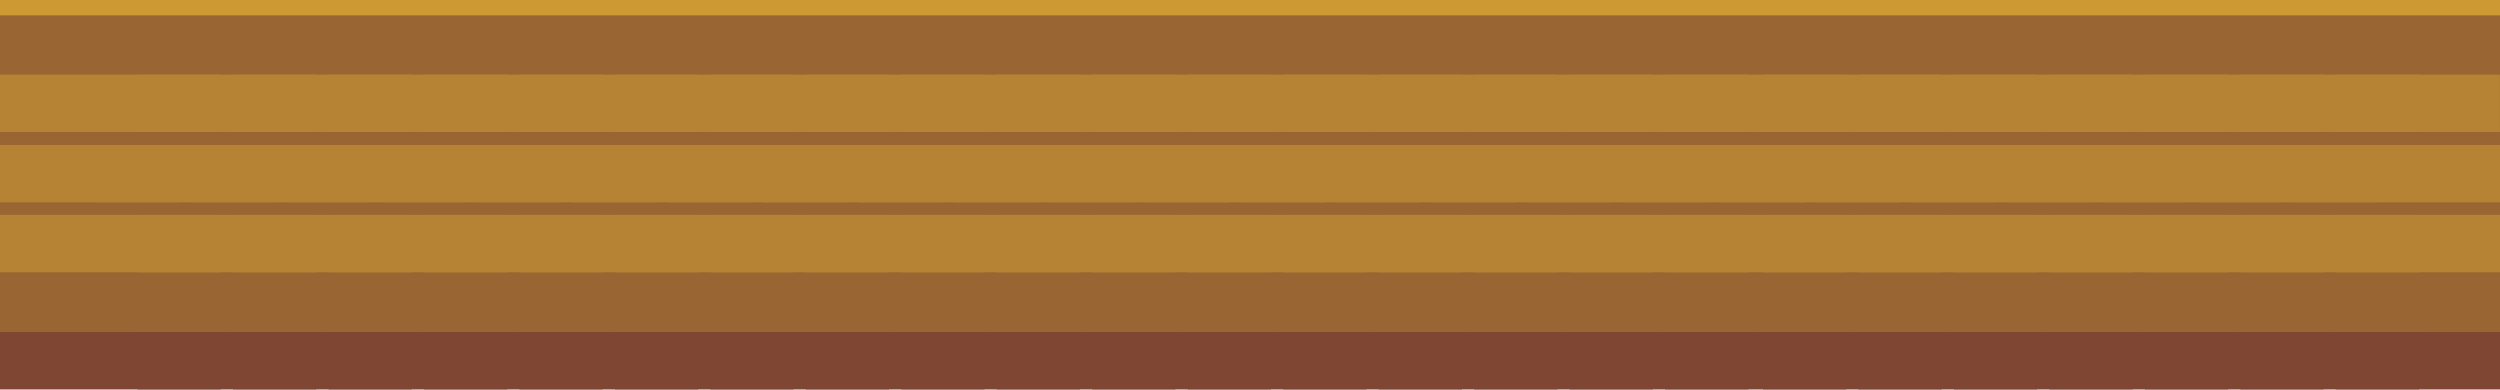
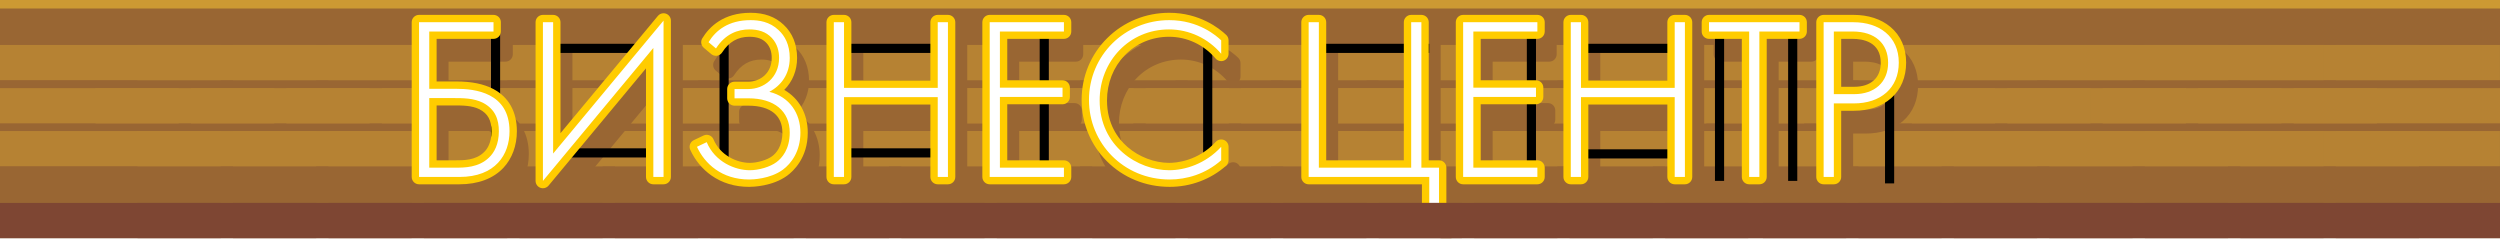
- <svg xmlns="http://www.w3.org/2000/svg" version="1.1" id="Слой_1" x="0px" y="0px" width="1840.761px" height="286.721px" viewBox="-48.285 0 1840.761 286.721" enable-background="new -48.285 0 1840.761 286.721" xml:space="preserve">
-   <rect x="-48.285" y="7.843" fill="#996633" width="1840.761" height="261.188" />
-   <rect x="-48.285" y="0" fill="#CC9933" width="1840.761" height="11.199" />
-   <rect x="-48.285" y="0" fill="#CC9933" width="1840.761" height="11.199" />
+ <svg xmlns="http://www.w3.org/2000/svg" version="1.1" id="Слой_1" x="0px" y="0px" width="3000px" height="286.721px" viewBox="-579.62 0 3000 286.721" enable-background="new -579.62 0 3000 286.721" xml:space="preserve">
+   <rect x="-579.62" y="6.844" fill="#996633" width="3000" height="278.959" />
+   <rect x="-579.62" y="-1" fill="#CC9933" width="3000" height="11.199" />
  <g>
-     <rect x="-48.285" y="54.955" fill="#B68233" width="1840.719" height="42.219" />
-     <rect x="52.985" y="54.955" fill="#B68233" width="61.29" height="42.219" />
-     <rect x="123.28" y="54.955" fill="#B68233" width="61.29" height="42.219" />
-     <rect x="334.164" y="54.955" fill="#B68233" width="61.292" height="42.219" />
-     <rect x="193.575" y="54.955" fill="#B68233" width="61.292" height="42.219" />
-     <rect x="263.87" y="54.955" fill="#B68233" width="61.29" height="42.219" />
-     <rect x="474.756" y="54.955" fill="#B68233" width="61.291" height="42.219" />
-     <rect x="404.461" y="54.955" fill="#B68233" width="61.29" height="42.219" />
-     <rect x="615.347" y="54.955" fill="#B68233" width="61.289" height="42.219" />
-     <rect x="545.052" y="54.955" fill="#B68233" width="61.291" height="42.219" />
-     <rect x="685.642" y="54.955" fill="#B68233" width="61.291" height="42.219" />
-     <rect x="755.936" y="54.955" fill="#B68233" width="61.29" height="42.219" />
-     <rect x="826.232" y="54.955" fill="#B68233" width="61.29" height="42.219" />
-     <rect x="1037.117" y="54.955" fill="#B68233" width="61.292" height="42.219" />
-     <rect x="896.527" y="54.955" fill="#B68233" width="61.291" height="42.219" />
-     <rect x="966.821" y="54.955" fill="#B68233" width="61.291" height="42.219" />
-     <rect x="1177.708" y="54.955" fill="#B68233" width="61.29" height="42.219" />
-     <rect x="1107.412" y="54.955" fill="#B68233" width="61.29" height="42.219" />
-     <rect x="22.015" y="106.768" fill="#B68233" width="61.29" height="42.217" />
-     <rect x="92.311" y="106.768" fill="#B68233" width="61.291" height="42.217" />
-     <rect x="-48.285" y="106.768" fill="#B68233" width="1840.761" height="42.217" />
-     <rect x="162.606" y="106.768" fill="#B68233" width="61.29" height="42.217" />
-     <rect x="373.491" y="106.768" fill="#B68233" width="61.29" height="42.217" />
-     <rect x="232.901" y="106.768" fill="#B68233" width="61.292" height="42.217" />
-     <rect x="303.196" y="106.768" fill="#B68233" width="61.29" height="42.217" />
-     <rect x="514.081" y="106.768" fill="#B68233" width="61.291" height="42.217" />
-     <rect x="443.787" y="106.768" fill="#B68233" width="61.29" height="42.217" />
-     <rect x="654.672" y="106.768" fill="#B68233" width="61.291" height="42.217" />
-     <rect x="584.376" y="106.768" fill="#B68233" width="61.291" height="42.217" />
-     <rect x="724.969" y="106.768" fill="#B68233" width="61.29" height="42.217" />
-     <rect x="795.262" y="106.768" fill="#B68233" width="61.291" height="42.217" />
-     <rect x="865.558" y="106.768" fill="#B68233" width="61.291" height="42.217" />
-     <rect x="1076.443" y="106.768" fill="#B68233" width="61.291" height="42.217" />
-     <rect x="935.853" y="106.768" fill="#B68233" width="61.29" height="42.217" />
-     <rect x="1006.148" y="106.768" fill="#B68233" width="61.291" height="42.217" />
-     <rect x="1146.738" y="106.768" fill="#B68233" width="61.29" height="42.217" />
-     <rect x="1249.76" y="54.955" fill="#B68233" width="61.29" height="42.219" />
-     <rect x="1320.055" y="54.955" fill="#B68233" width="61.29" height="42.219" />
-     <rect x="1530.94" y="54.955" fill="#B68233" width="61.292" height="42.219" />
-     <rect x="1390.351" y="54.955" fill="#B68233" width="61.29" height="42.219" />
-     <rect x="1460.645" y="54.955" fill="#B68233" width="61.291" height="42.219" />
-     <rect x="1671.532" y="54.955" fill="#B68233" width="61.29" height="42.219" />
-     <rect x="1601.236" y="54.955" fill="#B68233" width="61.291" height="42.219" />
-     <rect x="1218.792" y="106.768" fill="#B68233" width="61.29" height="42.217" />
-     <rect x="1289.086" y="106.768" fill="#B68233" width="61.291" height="42.217" />
-     <rect x="1359.381" y="106.768" fill="#B68233" width="61.289" height="42.217" />
-     <rect x="1570.267" y="106.768" fill="#B68233" width="61.291" height="42.217" />
-     <rect x="1429.677" y="106.768" fill="#B68233" width="61.291" height="42.217" />
-     <rect x="1499.971" y="106.768" fill="#B68233" width="61.291" height="42.217" />
-     <rect x="1640.563" y="106.768" fill="#B68233" width="61.29" height="42.217" />
+     <rect x="-579.62" y="53.955" fill="#B68233" width="2999.931" height="42.219" />
+     <rect x="-414.572" y="53.955" fill="#B68233" width="99.888" height="42.219" />
+     <rect x="-300.01" y="53.955" fill="#B68233" width="99.888" height="42.219" />
+     <rect x="43.682" y="53.955" fill="#B68233" width="99.89" height="42.219" />
+     <rect x="-185.446" y="53.955" fill="#B68233" width="99.892" height="42.219" />
+     <rect x="-70.88" y="53.955" fill="#B68233" width="99.888" height="42.219" />
+     <rect x="272.813" y="53.955" fill="#B68233" width="99.89" height="42.219" />
+     <rect x="158.248" y="53.955" fill="#B68233" width="99.888" height="42.219" />
+     <rect x="501.942" y="53.955" fill="#B68233" width="99.886" height="42.219" />
+     <rect x="387.378" y="53.955" fill="#B68233" width="99.889" height="42.219" />
+     <rect x="616.506" y="53.955" fill="#B68233" width="99.889" height="42.219" />
+     <rect x="731.069" y="53.955" fill="#B68233" width="99.888" height="42.219" />
+     <rect x="845.635" y="53.955" fill="#B68233" width="99.888" height="42.219" />
+     <rect x="1189.326" y="53.955" fill="#B68233" width="99.891" height="42.219" />
+     <rect x="960.198" y="53.955" fill="#B68233" width="99.889" height="42.219" />
+     <rect x="1074.762" y="53.955" fill="#B68233" width="99.889" height="42.219" />
+     <rect x="1418.456" y="53.955" fill="#B68233" width="99.888" height="42.219" />
+     <rect x="1303.891" y="53.955" fill="#B68233" width="99.889" height="42.219" />
+     <rect x="-465.046" y="105.769" fill="#B68233" width="99.888" height="42.217" />
+     <rect x="-350.482" y="105.769" fill="#B68233" width="99.889" height="42.217" />
+     <rect x="-579.62" y="105.769" fill="#B68233" width="3000" height="42.217" />
+     <rect x="-235.918" y="105.769" fill="#B68233" width="99.888" height="42.217" />
+     <rect x="107.775" y="105.769" fill="#B68233" width="99.888" height="42.217" />
+     <rect x="-121.353" y="105.769" fill="#B68233" width="99.89" height="42.217" />
+     <rect x="-6.789" y="105.769" fill="#B68233" width="99.888" height="42.217" />
+     <rect x="336.904" y="105.769" fill="#B68233" width="99.889" height="42.217" />
+     <rect x="222.34" y="105.769" fill="#B68233" width="99.888" height="42.217" />
+     <rect x="566.032" y="105.769" fill="#B68233" width="99.889" height="42.217" />
+     <rect x="451.468" y="105.769" fill="#B68233" width="99.889" height="42.217" />
+     <rect x="680.599" y="105.769" fill="#B68233" width="99.888" height="42.217" />
+     <rect x="795.161" y="105.769" fill="#B68233" width="99.889" height="42.217" />
+     <rect x="909.726" y="105.769" fill="#B68233" width="99.89" height="42.217" />
+     <rect x="1253.418" y="105.769" fill="#B68233" width="99.89" height="42.217" />
+     <rect x="1024.291" y="105.769" fill="#B68233" width="99.889" height="42.217" />
+     <rect x="1138.854" y="105.769" fill="#B68233" width="99.889" height="42.217" />
+     <rect x="1367.983" y="105.769" fill="#B68233" width="99.889" height="42.217" />
+     <rect x="1535.885" y="53.955" fill="#B68233" width="99.889" height="42.219" />
+     <rect x="1650.448" y="53.955" fill="#B68233" width="99.888" height="42.219" />
+     <rect x="1994.14" y="53.955" fill="#B68233" width="99.89" height="42.219" />
+     <rect x="1765.013" y="53.955" fill="#B68233" width="99.888" height="42.219" />
+     <rect x="1879.576" y="53.955" fill="#B68233" width="99.889" height="42.219" />
+     <rect x="2223.271" y="53.955" fill="#B68233" width="99.888" height="42.219" />
+     <rect x="2108.705" y="53.955" fill="#B68233" width="99.89" height="42.219" />
+     <rect x="1485.413" y="105.769" fill="#B68233" width="99.888" height="42.217" />
+     <rect x="1599.976" y="105.769" fill="#B68233" width="99.889" height="42.217" />
+     <rect x="1714.54" y="105.769" fill="#B68233" width="99.887" height="42.217" />
+     <rect x="2058.233" y="105.769" fill="#B68233" width="99.889" height="42.217" />
+     <rect x="1829.105" y="105.769" fill="#B68233" width="99.889" height="42.217" />
+     <rect x="1943.668" y="105.769" fill="#B68233" width="99.89" height="42.217" />
+     <rect x="2172.798" y="105.769" fill="#B68233" width="99.888" height="42.217" />
  </g>
  <g>
-     <rect x="-48.285" y="158.246" fill="#B68233" width="1840.761" height="42.219" />
-     <rect x="52.988" y="158.246" fill="#B68233" width="61.292" height="42.219" />
-     <rect x="123.283" y="158.246" fill="#B68233" width="61.292" height="42.219" />
-     <rect x="334.173" y="158.246" fill="#B68233" width="61.293" height="42.219" />
-     <rect x="193.58" y="158.246" fill="#B68233" width="61.294" height="42.219" />
-     <rect x="263.877" y="158.246" fill="#B68233" width="61.292" height="42.219" />
-     <rect x="474.768" y="158.246" fill="#B68233" width="61.292" height="42.219" />
-     <rect x="404.471" y="158.246" fill="#B68233" width="61.292" height="42.219" />
-     <rect x="615.362" y="158.246" fill="#B68233" width="61.29" height="42.219" />
-     <rect x="545.065" y="158.246" fill="#B68233" width="61.292" height="42.219" />
-     <rect x="685.659" y="158.246" fill="#B68233" width="61.292" height="42.219" />
-     <rect x="755.955" y="158.246" fill="#B68233" width="61.292" height="42.219" />
-     <rect x="826.252" y="158.246" fill="#B68233" width="61.291" height="42.219" />
-     <rect x="1037.142" y="158.246" fill="#B68233" width="61.293" height="42.219" />
-     <rect x="896.548" y="158.246" fill="#B68233" width="61.292" height="42.219" />
-     <rect x="966.845" y="158.246" fill="#B68233" width="61.292" height="42.219" />
-     <rect x="1177.736" y="158.246" fill="#B68233" width="61.291" height="42.219" />
-     <rect x="1107.439" y="158.246" fill="#B68233" width="61.292" height="42.219" />
-     <rect x="1249.79" y="158.246" fill="#B68233" width="61.292" height="42.219" />
-     <rect x="1320.087" y="158.246" fill="#B68233" width="61.292" height="42.219" />
-     <rect x="1530.976" y="158.246" fill="#B68233" width="61.293" height="42.219" />
-     <rect x="1390.384" y="158.246" fill="#B68233" width="61.292" height="42.219" />
-     <rect x="1460.68" y="158.246" fill="#B68233" width="61.292" height="42.219" />
-     <rect x="1671.571" y="158.246" fill="#B68233" width="61.292" height="42.219" />
-     <rect x="1601.274" y="158.246" fill="#B68233" width="61.292" height="42.219" />
+     <rect x="-579.62" y="157.246" fill="#B68233" width="2999.931" height="42.219" />
+     <rect x="-414.572" y="157.246" fill="#B68233" width="99.888" height="42.219" />
+     <rect x="-300.01" y="157.246" fill="#B68233" width="99.888" height="42.219" />
+     <rect x="43.682" y="157.246" fill="#B68233" width="99.89" height="42.219" />
+     <rect x="-185.446" y="157.246" fill="#B68233" width="99.892" height="42.219" />
+     <rect x="-70.88" y="157.246" fill="#B68233" width="99.888" height="42.219" />
+     <rect x="272.813" y="157.246" fill="#B68233" width="99.89" height="42.219" />
+     <rect x="158.248" y="157.246" fill="#B68233" width="99.888" height="42.219" />
+     <rect x="501.942" y="157.246" fill="#B68233" width="99.886" height="42.219" />
+     <rect x="387.378" y="157.246" fill="#B68233" width="99.889" height="42.219" />
+     <rect x="616.506" y="157.246" fill="#B68233" width="99.889" height="42.219" />
+     <rect x="731.069" y="157.246" fill="#B68233" width="99.888" height="42.219" />
+     <rect x="845.635" y="157.246" fill="#B68233" width="99.888" height="42.219" />
+     <rect x="1189.326" y="157.246" fill="#B68233" width="99.891" height="42.219" />
+     <rect x="960.198" y="157.246" fill="#B68233" width="99.889" height="42.219" />
+     <rect x="1074.762" y="157.246" fill="#B68233" width="99.889" height="42.219" />
+     <rect x="1418.456" y="157.246" fill="#B68233" width="99.888" height="42.219" />
+     <rect x="1303.891" y="157.246" fill="#B68233" width="99.889" height="42.219" />
+     <rect x="1535.885" y="157.246" fill="#B68233" width="99.889" height="42.219" />
+     <rect x="1650.448" y="157.246" fill="#B68233" width="99.888" height="42.219" />
+     <rect x="1994.14" y="157.246" fill="#B68233" width="99.89" height="42.219" />
+     <rect x="1765.013" y="157.246" fill="#B68233" width="99.888" height="42.219" />
+     <rect x="1879.576" y="157.246" fill="#B68233" width="99.889" height="42.219" />
+     <rect x="2223.271" y="157.246" fill="#B68233" width="99.888" height="42.219" />
+     <rect x="2108.705" y="157.246" fill="#B68233" width="99.89" height="42.219" />
  </g>
  <g>
-     <rect x="-48.285" y="244.502" fill="#7E4633" width="1840.761" height="42.219" />
-     <rect x="52.988" y="244.502" fill="#7E4633" width="61.292" height="42.219" />
-     <rect x="123.283" y="244.502" fill="#7E4633" width="61.292" height="42.219" />
-     <rect x="334.173" y="244.502" fill="#7E4633" width="61.293" height="42.219" />
-     <rect x="193.58" y="244.502" fill="#7E4633" width="61.294" height="42.219" />
-     <rect x="263.878" y="244.502" fill="#7E4633" width="61.292" height="42.219" />
-     <rect x="474.768" y="244.502" fill="#7E4633" width="61.292" height="42.219" />
-     <rect x="404.471" y="244.502" fill="#7E4633" width="61.292" height="42.219" />
-     <rect x="615.362" y="244.502" fill="#7E4633" width="61.29" height="42.219" />
-     <rect x="545.065" y="244.502" fill="#7E4633" width="61.292" height="42.219" />
-     <rect x="685.659" y="244.502" fill="#7E4633" width="61.292" height="42.219" />
-     <rect x="755.955" y="244.502" fill="#7E4633" width="61.292" height="42.219" />
-     <rect x="826.252" y="244.502" fill="#7E4633" width="61.291" height="42.219" />
-     <rect x="1037.142" y="244.502" fill="#7E4633" width="61.293" height="42.219" />
-     <rect x="896.548" y="244.502" fill="#7E4633" width="61.292" height="42.219" />
-     <rect x="966.845" y="244.502" fill="#7E4633" width="61.292" height="42.219" />
-     <rect x="1177.736" y="244.502" fill="#7E4633" width="61.291" height="42.219" />
-     <rect x="1107.439" y="244.502" fill="#7E4633" width="61.292" height="42.219" />
-     <rect x="1249.79" y="244.502" fill="#7E4633" width="61.292" height="42.219" />
-     <rect x="1320.087" y="244.502" fill="#7E4633" width="61.292" height="42.219" />
-     <rect x="1530.976" y="244.502" fill="#7E4633" width="61.293" height="42.219" />
-     <rect x="1390.384" y="244.502" fill="#7E4633" width="61.292" height="42.219" />
-     <rect x="1460.68" y="244.502" fill="#7E4633" width="61.292" height="42.219" />
-     <rect x="1671.571" y="244.502" fill="#7E4633" width="61.292" height="42.219" />
-     <rect x="1601.274" y="244.502" fill="#7E4633" width="61.292" height="42.219" />
+     <g>
+       <g>
+         <path fill="#996633" d="M26.677,134.127c-11.597-6.088-26.175-9.049-44.568-9.049h-23.466V73.973h68.283     c4.873,0,8.824-3.951,8.824-8.824V54.014c0-4.873-3.951-8.824-8.824-8.824h-89.354c-4.873,0-8.824,3.951-8.824,8.824v185.664     c0,4.873,3.951,8.824,8.824,8.824h48.436c22.391,0,40.642-6.834,52.78-19.764c10.427-11.107,16.169-26.697,16.169-43.896     C54.955,161.377,45.177,143.842,26.677,134.127z M24.504,184.842c0,13.654-4.873,21.17-8.961,25.072     c-0.025,0.023-0.051,0.049-0.077,0.074c-9.954,9.73-24.124,9.73-34.471,9.73h-22.353v-65.857h20.126     c10.859,0,22.087,0,31.348,4.605C20.2,163.717,24.504,171.609,24.504,184.842z" />
+         <path fill="#996633" d="M233.962,43.766c-0.98-0.353-1.993-0.525-2.996-0.525c-2.574,0-5.08,1.129-6.789,3.186L107.29,187.133     V54.014c0-4.873-3.951-8.824-8.824-8.824H86.218c-4.873,0-8.824,3.951-8.824,8.824V244.41c0,3.717,2.33,7.035,5.826,8.299     c0.981,0.354,1.993,0.525,2.996,0.525c2.574,0,5.08-1.129,6.789-3.186l116.889-140.707v130.336c0,4.873,3.951,8.824,8.824,8.824     h12.247c4.873,0,8.824-3.951,8.824-8.824V52.064C239.788,48.348,237.458,45.029,233.962,43.766z" />
+         <path fill="#996633" d="M375.79,135.217c9.952-9.969,15.431-23.305,15.431-38.336c0-16.26-5.583-30.033-16.148-39.84     c-10.203-9.662-23.195-14.357-39.718-14.357c-32.458,0-49.414,16.686-57.924,30.686c-2.258,3.715-1.474,8.521,1.849,11.326     l8.907,7.516c1.603,1.354,3.622,2.082,5.69,2.082c0.439,0,0.88-0.033,1.319-0.1c2.513-0.381,4.74-1.826,6.111-3.965     c8.088-12.625,18.77-18.762,32.655-18.762c9.271,0,15.796,2.377,20.535,7.479c4.213,4.565,6.271,10.438,6.271,17.936     c0,8.537-2.99,15.814-8.648,21.043c-5.111,4.725-12.135,7.434-19.271,7.434h-16.701c-4.873,0-8.824,3.951-8.824,8.824v11.133     c0,4.873,3.951,8.824,8.824,8.824h16.701c13.108,0,23.734,3.064,30.731,8.861c6.631,5.494,9.993,13.406,9.993,23.512     c0,16.684-7.698,24.865-12.288,28.256c-0.017,0.014-0.033,0.025-0.05,0.037c-5.963,4.475-17.698,7.979-26.716,7.979     c-15.318,0-35.507-8.846-43.636-28.266c-0.932-2.227-2.735-3.975-4.99-4.836c-1.016-0.389-2.083-0.582-3.149-0.582     c-1.299,0-2.596,0.287-3.794,0.857l-11.691,5.568c-4.354,2.074-6.238,7.258-4.228,11.643     c5.698,12.432,14.439,23.039,25.277,30.678c12.919,9.104,28.185,13.719,45.375,13.719c4.535,0,28.042-0.645,45.552-13.379     c7.461-5.445,24.789-21.363,24.789-51.674C404.026,163.859,393.538,145.352,375.79,135.217z" />
+         <path fill="#996633" d="M572.239,45.189h-12.248c-4.873,0-8.824,3.951-8.824,8.824v69.951h-94.81V54.014     c0-4.873-3.951-8.824-8.824-8.824h-12.248c-4.873,0-8.824,3.951-8.824,8.824v185.664c0,4.873,3.951,8.824,8.824,8.824h12.248     c4.873,0,8.824-3.951,8.824-8.824v-86.932h94.81v86.932c0,4.873,3.951,8.824,8.824,8.824h12.248c4.873,0,8.824-3.951,8.824-8.824     V54.014C581.063,49.141,577.112,45.189,572.239,45.189z" />
+         <path fill="#996633" d="M711.423,45.189h-89.075c-4.873,0-8.824,3.951-8.824,8.824v185.664c0,4.873,3.951,8.824,8.824,8.824     h89.075c4.873,0,8.824-3.951,8.824-8.824v-11.135c0-4.873-3.951-8.824-8.824-8.824h-68.003v-67.25h66.333     c4.873,0,8.824-3.951,8.824-8.824V132.51c0-4.873-3.951-8.824-8.824-8.824h-66.333V73.973h68.003     c4.873,0,8.824-3.951,8.824-8.824V54.014C720.246,49.141,716.296,45.189,711.423,45.189z" />
+         <path fill="#996633" d="M837.799,42.684c-28.227,0-54.654,10.795-74.413,30.396c-19.812,19.654-30.724,46-30.724,74.184     c0,27.734,10.696,53.791,30.117,73.369c19.788,19.947,46.627,30.932,75.576,30.932c25.117,0,49.136-8.988,67.634-25.311     c1.898-1.676,2.986-4.086,2.986-6.617v-16.145c0-3.637-2.232-6.902-5.62-8.223c-1.042-0.404-2.127-0.602-3.202-0.602     c-2.423,0-4.795,0.998-6.5,2.854c-21.538,23.439-48.197,25.262-55.855,25.262c-17.607,0-36.32-7.127-50.059-19.062     c-11.234-9.762-24.625-27.381-24.625-55.9c0-20.645,7.562-39.859,21.294-54.105c13.828-14.348,32.69-22.248,53.111-22.248     c21.409,0,41.788,9.521,55.91,26.121c1.709,2.01,4.185,3.107,6.723,3.107c1.02,0,2.049-0.178,3.044-0.543     c3.471-1.277,5.778-4.584,5.778-8.281V75.725c0-2.42-0.993-4.732-2.748-6.398C897.792,61.314,874.239,42.684,837.799,42.684z" />
+         <path fill="#996633" d="M1161.532,219.719H1149.2V54.014c0-4.873-3.95-8.824-8.824-8.824h-12.248     c-4.873,0-8.824,3.951-8.824,8.824v165.705h-93.139V54.014c0-4.873-3.95-8.824-8.824-8.824h-12.248     c-4.873,0-8.824,3.951-8.824,8.824v185.664c0,4.873,3.951,8.824,8.824,8.824h135.923v28.476c0,4.873,3.95,8.824,8.824,8.824     h11.691c4.873,0,8.824-3.951,8.824-8.824v-48.435C1170.355,223.67,1166.405,219.719,1161.532,219.719z" />
+         <path fill="#996633" d="M1279.558,45.189h-89.075c-4.873,0-8.824,3.951-8.824,8.824v185.664c0,4.873,3.95,8.824,8.824,8.824     h89.075c4.873,0,8.824-3.951,8.824-8.824v-11.135c0-4.873-3.95-8.824-8.824-8.824h-68.003v-67.25h66.333     c4.873,0,8.824-3.951,8.824-8.824V132.51c0-4.873-3.95-8.824-8.824-8.824h-66.333V73.973h68.003c4.873,0,8.824-3.951,8.824-8.824     V54.014C1288.381,49.141,1284.431,45.189,1279.558,45.189z" />
+         <path fill="#996633" d="M1456.594,45.189h-12.248c-4.873,0-8.824,3.951-8.824,8.824v69.951h-94.809V54.014     c0-4.873-3.95-8.824-8.824-8.824h-12.248c-4.873,0-8.824,3.951-8.824,8.824v185.664c0,4.873,3.95,8.824,8.824,8.824h12.248     c4.874,0,8.824-3.951,8.824-8.824v-86.932h94.809v86.932c0,4.873,3.951,8.824,8.824,8.824h12.248     c4.873,0,8.824-3.951,8.824-8.824V54.014C1465.418,49.141,1461.468,45.189,1456.594,45.189z" />
+         <path fill="#996633" d="M1594.109,45.189h-108.561c-4.873,0-8.824,3.951-8.824,8.824v11.135c0,4.873,3.951,8.824,8.824,8.824     h39.333v165.705c0,4.873,3.951,8.824,8.824,8.824h12.248c4.873,0,8.824-3.951,8.824-8.824V73.973h39.333     c4.873,0,8.824-3.951,8.824-8.824V54.014C1602.933,49.141,1598.982,45.189,1594.109,45.189z" />
+         <path fill="#996633" d="M1703.134,59.551c-11.281-9.395-26.553-14.361-44.164-14.361h-35.908c-4.873,0-8.824,3.951-8.824,8.824     v185.664c0,4.873,3.951,8.824,8.824,8.824h12.248c4.873,0,8.824-3.951,8.824-8.824v-79.416h15.116     c18.134,0,33.641-5.227,44.844-15.117c11.763-10.385,17.98-25.148,17.98-42.697C1722.073,84.701,1715.524,69.867,1703.134,59.551     z M1659.804,131.48h-15.671V73.973h13.723c12.61,0,33.765,3.734,33.765,28.754C1691.621,120.73,1679.727,131.48,1659.804,131.48z     " />
+       </g>
+     </g>
+     <g>
+       <line fill="none" stroke="#000000" stroke-width="10.975" stroke-miterlimit="10" x1="15.043" y1="26.678" x2="15.043" y2="198.978" />
+       <line fill="none" stroke="#000000" stroke-width="10.975" stroke-miterlimit="10" x1="289.292" y1="203.666" x2="289.292" y2="40.084" />
+       <line fill="none" stroke="#000000" stroke-width="10.975" stroke-miterlimit="10" x1="673.487" y1="26.678" x2="673.487" y2="217.072" />
+       <line fill="none" stroke="#000000" stroke-width="10.975" stroke-miterlimit="10" x1="1483.821" y1="217.072" x2="1483.821" y2="26.678" />
+       <line fill="none" stroke="#000000" stroke-width="10.975" stroke-miterlimit="10" x1="1571.622" y1="26.678" x2="1571.622" y2="217.072" />
+       <line fill="none" stroke="#000000" stroke-width="10.975" stroke-miterlimit="10" x1="1687.891" y1="74.252" x2="1687.891" y2="220.072" />
+       <line fill="none" stroke="#000000" stroke-width="10.975" stroke-miterlimit="10" x1="1258.073" y1="26.678" x2="1258.073" y2="217.072" />
+       <line fill="none" stroke="#000000" stroke-width="10.975" stroke-miterlimit="10" x1="79.138" y1="58.031" x2="212.68" y2="58.031" />
+       <line fill="none" stroke="#000000" stroke-width="10.975" stroke-miterlimit="10" x1="212.68" y1="183.469" x2="79.138" y2="183.469" />
+       <line fill="none" stroke="#000000" stroke-width="10.975" stroke-miterlimit="10" x1="420.249" y1="58.031" x2="553.792" y2="58.031" />
+       <line fill="none" stroke="#000000" stroke-width="10.975" stroke-miterlimit="10" x1="1308.437" y1="58.031" x2="1441.979" y2="58.031" />
+       <line fill="none" stroke="#000000" stroke-width="10.975" stroke-miterlimit="10" x1="1001.904" y1="58.031" x2="1135.447" y2="58.031" />
+       <line fill="none" stroke="#000000" stroke-width="10.975" stroke-miterlimit="10" x1="553.792" y1="183.469" x2="420.249" y2="183.469" />
+       <line fill="none" stroke="#000000" stroke-width="10.975" stroke-miterlimit="10" x1="869.639" y1="39.488" x2="869.639" y2="204.262" />
+       <line fill="none" stroke="#000000" stroke-width="10.975" stroke-miterlimit="10" x1="1308.437" y1="184.666" x2="1441.979" y2="184.666" />
+     </g>
+     <g>
+       <g>
+         <path fill="#FFFFFF" d="M-76.758,216.754c-2.437,0-4.412-1.976-4.412-4.412V26.677c0-2.437,1.976-4.412,4.412-4.412h89.354     c2.437,0,4.412,1.976,4.412,4.412v11.133c0,2.437-1.976,4.412-4.412,4.412h-72.694v59.931h27.878     c56.562,0,68.435,30.1,68.435,55.35c0,28.644-16.954,59.25-64.537,59.25H-76.758z M-33.333,196.795     c10.479,0,26.315,0,37.555-10.99c4.75-4.533,10.365-13.085,10.365-28.301c0-14.935-5.189-24.286-16.827-30.32     c-10.146-5.073-22.458-5.073-33.321-5.073h-24.537v74.684H-33.333z" />
+         <path fill="#FFCC00" d="M12.597,26.678v11.133h-77.106v68.756h32.29c22.547,0,64.023,4.453,64.023,50.938     c0,27.838-16.701,54.838-60.125,54.838h-48.436V26.678H12.597 M-64.509,201.207h31.177c10.855,0,28.114,0,40.64-12.248     c6.124-5.844,11.692-15.865,11.692-31.455c0-13.916-4.177-26.443-19.208-34.236c-11.135-5.568-23.938-5.568-35.352-5.568h-28.949     V201.207 M12.597,17.854h-89.354c-4.873,0-8.824,3.95-8.824,8.824v185.664c0,4.873,3.951,8.824,8.824,8.824h48.436     c22.391,0,40.642-6.834,52.78-19.764c10.427-11.107,16.169-26.697,16.169-43.897c0-23.464-9.778-41-28.278-50.713     c-11.597-6.089-26.175-9.048-44.568-9.048h-23.466V46.634h68.283c4.873,0,8.824-3.951,8.824-8.824V26.678     C21.421,21.804,17.47,17.854,12.597,17.854L12.597,17.854z M-55.686,126.523h20.125c10.86,0,22.089,0,31.35,4.609     c10.083,5.25,14.386,13.141,14.386,26.372c0,13.655-4.873,21.171-8.96,25.071c-0.026,0.025-0.052,0.05-0.077,0.075     c-9.954,9.733-24.124,9.733-34.471,9.733h-22.353V126.523L-55.686,126.523z" />
+       </g>
+       <g>
+         <path fill="#FFFFFF" d="M71.888,221.484c-0.501,0-1.007-0.086-1.498-0.263c-1.749-0.631-2.914-2.291-2.914-4.149V26.677     c0-2.437,1.976-4.412,4.412-4.412h12.249c2.437,0,4.412,1.976,4.412,4.412V172.01L213.242,21.909     c0.854-1.029,2.107-1.593,3.395-1.593c0.501,0,1.007,0.085,1.498,0.263c1.749,0.631,2.914,2.291,2.914,4.149v187.613     c0,2.437-1.976,4.412-4.412,4.412h-12.247c-2.437,0-4.412-1.976-4.412-4.412V69.789L75.282,219.891     C74.428,220.92,73.175,221.484,71.888,221.484z" />
+         <path fill="#FFCC00" d="M216.636,24.729v187.613h-12.247V57.574l-132.5,159.498V26.678h12.249v157.549L216.636,24.729      M216.638,15.904c-2.574,0-5.079,1.128-6.789,3.186L92.962,159.796V26.678c0-4.873-3.951-8.824-8.824-8.824H71.889     c-4.873,0-8.824,3.951-8.824,8.824v190.395c0,3.717,2.33,7.036,5.826,8.299c0.98,0.354,1.993,0.525,2.996,0.525     c2.574,0,5.08-1.128,6.789-3.186L195.565,82.005v130.337c0,4.873,3.95,8.824,8.824,8.824h12.247c4.873,0,8.824-3.951,8.824-8.824     V24.729c0-3.718-2.33-7.036-5.826-8.299C218.653,16.075,217.64,15.904,216.638,15.904L216.638,15.904z" />
+       </g>
+       <g>
+         <path fill="#FFFFFF" d="M319.355,219.816c-29.725,0-54.638-15.635-66.641-41.824c-1.005-2.191-0.063-4.785,2.114-5.821     l11.691-5.566c0.599-0.285,1.247-0.429,1.896-0.429c0.533,0,1.067,0.097,1.575,0.291c1.127,0.431,2.029,1.305,2.495,2.418     c8.908,21.28,30.973,30.973,47.706,30.973c10.006,0,22.629-3.809,29.364-8.859c5.282-3.904,14.101-13.204,14.101-31.822     c0-23.377-16.451-36.785-45.136-36.785H301.82c-2.437,0-4.412-1.976-4.412-4.412v-11.134c0-2.437,1.976-4.412,4.412-4.412h16.701     c15.673,0,32.331-11.526,32.331-32.889c0-8.658-2.439-15.51-7.459-20.948c-5.622-6.053-13.174-8.876-23.758-8.876     c-15.294,0-27.531,6.995-36.37,20.792c-0.686,1.07-1.799,1.792-3.055,1.982c-0.22,0.033-0.44,0.05-0.66,0.05     c-1.035,0-2.044-0.364-2.845-1.04l-8.907-7.516c-1.662-1.402-2.054-3.806-0.925-5.664c7.921-13.032,23.746-28.566,54.154-28.566     c15.357,0,27.368,4.312,36.717,13.182c9.765,9.042,14.737,21.369,14.737,36.604c0,16.272-6.611,29.963-18.82,39.39     c19.73,8.484,31.625,27.004,31.625,50.242c0,28.287-16.062,43.062-22.967,48.101C345.906,219.212,323.65,219.816,319.355,219.816     z" />
+         <path fill="#FFCC00" d="M321.027,24.17c9.742,0,22.825,1.672,33.681,11.971c7.516,6.959,13.361,17.537,13.361,33.402     c0,20.043-10.855,33.404-24.496,40.641c24.496,6.125,37.301,25.889,37.301,48.992c0,22.268-10.856,37.021-21.155,44.537     c-15.309,11.133-36.466,11.691-40.363,11.691c-33.124,0-53.444-19.207-62.63-39.25l11.691-5.566     c10.021,23.94,34.238,33.682,51.776,33.682c10.577,0,24.217-3.896,32.011-9.742c6.402-4.733,15.866-15.311,15.866-35.352     c0-25.887-18.649-41.197-49.548-41.197H301.82v-11.135h16.701c18.371,0,36.743-13.639,36.743-37.301     c0-8.072-1.948-16.701-8.629-23.939c-7.238-7.793-16.701-10.297-27-10.297c-13.64,0-28.672,5.01-40.085,22.824l-8.907-7.516     C279.272,36.418,294.581,24.17,321.027,24.17 M321.027,15.346c-32.459,0-49.415,16.687-57.924,30.686     c-2.259,3.716-1.473,8.523,1.85,11.327l8.907,7.516c1.602,1.352,3.622,2.08,5.69,2.08c0.439,0,0.88-0.033,1.319-0.099     c2.513-0.38,4.74-1.825,6.111-3.965c8.088-12.624,18.769-18.76,32.655-18.76c9.271,0,15.796,2.376,20.535,7.478     c4.213,4.565,6.271,10.438,6.271,17.935c0,8.538-2.99,15.815-8.648,21.044c-5.111,4.724-12.135,7.433-19.272,7.433H301.82     c-4.873,0-8.824,3.95-8.824,8.824v11.135c0,4.873,3.95,8.824,8.824,8.824h16.701c13.108,0,23.734,3.064,30.731,8.862     c6.631,5.494,9.993,13.405,9.993,23.512c0,16.682-7.698,24.864-12.287,28.256c-0.016,0.012-0.033,0.025-0.049,0.037     c-5.964,4.473-17.699,7.977-26.716,7.977c-15.318,0-35.507-8.845-43.636-28.265c-0.932-2.226-2.735-3.974-4.99-4.836     c-1.016-0.388-2.084-0.581-3.15-0.581c-1.299,0-2.596,0.287-3.793,0.857l-11.691,5.566c-4.355,2.073-6.238,7.259-4.228,11.643     c5.698,12.431,14.438,23.039,25.277,30.677c12.919,9.104,28.185,13.72,45.375,13.72c4.534,0,28.041-0.645,45.552-13.379     c7.462-5.445,24.79-21.362,24.79-51.674c0-22.653-10.488-41.16-28.236-51.295c9.952-9.97,15.431-23.306,15.431-38.338     c0-16.26-5.585-30.035-16.15-39.84C350.539,20.042,337.548,15.346,321.027,15.346L321.027,15.346z" />
+       </g>
+       <g>
+         <path fill="#FFFFFF" d="M545.662,216.754c-2.437,0-4.412-1.976-4.412-4.412v-91.343H437.617v91.343     c0,2.437-1.976,4.412-4.412,4.412h-12.248c-2.437,0-4.412-1.976-4.412-4.412V26.677c0-2.437,1.976-4.412,4.412-4.412h12.248     c2.437,0,4.412,1.976,4.412,4.412v74.362H541.25V26.677c0-2.437,1.976-4.412,4.412-4.412h12.248c2.437,0,4.412,1.976,4.412,4.412     v185.664c0,2.437-1.976,4.412-4.412,4.412H545.662z" />
+         <path fill="#FFCC00" d="M557.91,26.678v185.664h-12.248v-95.756H433.205v95.756h-12.248V26.678h12.248v78.773h112.457V26.678     H557.91 M557.91,17.854h-12.248c-4.873,0-8.824,3.95-8.824,8.824v69.95h-94.81v-69.95c0-4.873-3.95-8.824-8.824-8.824h-12.248     c-4.873,0-8.824,3.95-8.824,8.824v185.664c0,4.873,3.951,8.824,8.824,8.824h12.248c4.873,0,8.824-3.951,8.824-8.824V125.41h94.81     v86.932c0,4.873,3.951,8.824,8.824,8.824h12.248c4.873,0,8.824-3.951,8.824-8.824V26.678     C566.734,21.804,562.784,17.854,557.91,17.854L557.91,17.854z" />
+       </g>
+       <g>
+         <path fill="#FFFFFF" d="M608.019,216.754c-2.437,0-4.412-1.976-4.412-4.412V26.677c0-2.437,1.976-4.412,4.412-4.412h89.075     c2.437,0,4.412,1.976,4.412,4.412v11.133c0,2.437-1.976,4.412-4.412,4.412h-72.415v58.539h70.745     c2.437,0,4.412,1.976,4.412,4.412v11.135c0,2.437-1.976,4.412-4.412,4.412h-70.745v76.074h72.415     c2.437,0,4.412,1.976,4.412,4.412v11.135c0,2.437-1.976,4.412-4.412,4.412H608.019z" />
+         <path fill="#FFCC00" d="M697.094,26.678v11.133h-76.827v67.363h75.157v11.135h-75.157v84.898h76.827v11.135h-89.075V26.678     H697.094 M697.094,17.854h-89.075c-4.873,0-8.824,3.95-8.824,8.824v185.664c0,4.873,3.951,8.824,8.824,8.824h89.075     c4.873,0,8.824-3.951,8.824-8.824v-11.135c0-4.873-3.951-8.824-8.824-8.824h-68.003v-67.251h66.333     c4.873,0,8.824-3.951,8.824-8.824v-11.135c0-4.873-3.95-8.824-8.824-8.824h-66.333V46.634h68.003     c4.873,0,8.824-3.951,8.824-8.824V26.678C705.918,21.804,701.967,17.854,697.094,17.854L697.094,17.854z" />
+       </g>
+       <g>
+         <path fill="#FFFFFF" d="M824.027,219.816c-27.763,0-53.491-10.522-72.443-29.628c-18.597-18.745-28.838-43.698-28.838-70.261     c0-27,10.448-52.233,29.419-71.053c18.928-18.776,44.251-29.117,71.306-29.117c34.851,0,57.34,17.784,65.391,25.43     c0.877,0.833,1.374,1.99,1.374,3.199v16.146c0,1.849-1.153,3.502-2.889,4.141c-0.498,0.183-1.013,0.271-1.522,0.271     c-1.27,0-2.507-0.548-3.361-1.553c-14.961-17.586-36.564-27.673-59.271-27.673c-44.197,0-78.817,35.477-78.817,80.766     c0,54.748,46.253,79.373,79.096,79.373c8.112,0,36.349-1.925,59.104-26.688c0.853-0.927,2.038-1.427,3.25-1.427     c0.538,0,1.08,0.099,1.601,0.302c1.694,0.66,2.811,2.292,2.811,4.11v16.146c0,1.266-0.544,2.471-1.493,3.309     C871.05,211.219,848.067,219.816,824.027,219.816z" />
+         <path fill="#FFCC00" d="M823.47,24.17c35.352,0,56.785,18.93,62.353,24.217v16.146c-15.866-18.65-38.692-29.227-62.631-29.227     c-47.6,0-83.23,38.135-83.23,85.178c0,55.113,45.929,83.785,83.508,83.785c18.649,0,43.424-7.516,62.353-28.115v16.146     c-18.929,16.701-41.754,23.104-61.796,23.104c-55.672,0-96.869-43.701-96.869-95.477C727.157,66.482,770.025,24.17,823.47,24.17      M823.47,15.346c-28.227,0-54.654,10.795-74.413,30.396c-19.812,19.655-30.724,46.001-30.724,74.185     c0,27.735,10.696,53.791,30.117,73.368c19.788,19.947,46.628,30.932,75.576,30.932c25.115,0,49.135-8.989,67.634-25.311     c1.898-1.675,2.986-4.085,2.986-6.617v-16.146c0-3.637-2.231-6.901-5.62-8.222c-1.041-0.406-2.127-0.602-3.202-0.603     c-2.423,0-4.795,0.999-6.499,2.854c-21.539,23.44-48.198,25.262-55.855,25.262c-17.607,0-36.321-7.126-50.059-19.062     c-11.234-9.76-24.625-27.381-24.625-55.899c0-20.645,7.562-39.86,21.294-54.106c13.828-14.347,32.691-22.248,53.112-22.248     c21.41,0,41.788,9.521,55.91,26.12c1.71,2.01,4.185,3.107,6.723,3.107c1.02,0,2.049-0.177,3.044-0.543     c3.471-1.277,5.778-4.583,5.778-8.281V48.387c0-2.419-0.993-4.732-2.747-6.398C883.464,33.978,859.911,15.346,823.47,15.346     L823.47,15.346z" />
+       </g>
+       <g>
+         <path fill="#FFFFFF" d="M1135.512,254.054c-2.437,0-4.412-1.976-4.412-4.412v-32.889H990.765c-2.437,0-4.412-1.976-4.412-4.412     V26.677c0-2.437,1.976-4.412,4.412-4.412h12.248c2.437,0,4.412,1.976,4.412,4.412v170.117h101.963V26.677     c0-2.437,1.976-4.412,4.412-4.412h12.247c2.437,0,4.412,1.976,4.412,4.412v170.117h16.743c2.437,0,4.412,1.976,4.412,4.412     v48.436c0,2.437-1.976,4.412-4.412,4.412H1135.512z" />
+         <path fill="#FFCC00" d="M1126.048,26.678v174.529h21.155v48.436h-11.691v-37.301H990.765V26.678h12.248v174.529H1113.8V26.678     H1126.048 M1126.048,17.854H1113.8c-4.873,0-8.824,3.951-8.824,8.824v165.705h-93.139V26.678c0-4.873-3.951-8.824-8.824-8.824     h-12.248c-4.873,0-8.824,3.951-8.824,8.824v185.664c0,4.873,3.951,8.824,8.824,8.824h135.923v28.477     c0,4.873,3.951,8.824,8.824,8.824h11.691c4.873,0,8.824-3.951,8.824-8.824v-48.436c0-4.873-3.951-8.824-8.824-8.824h-12.332     V26.678C1134.872,21.805,1130.921,17.854,1126.048,17.854L1126.048,17.854z" />
+       </g>
+       <g>
+         <path fill="#FFFFFF" d="M1176.154,216.754c-2.437,0-4.412-1.976-4.412-4.412V26.677c0-2.437,1.976-4.412,4.412-4.412h89.075     c2.437,0,4.412,1.976,4.412,4.412v11.133c0,2.437-1.976,4.412-4.412,4.412h-72.415v58.539h70.744     c2.437,0,4.412,1.976,4.412,4.412v11.135c0,2.437-1.976,4.412-4.412,4.412h-70.744v76.074h72.415     c2.437,0,4.412,1.976,4.412,4.412v11.135c0,2.437-1.976,4.412-4.412,4.412H1176.154z" />
+         <path fill="#FFCC00" d="M1265.229,26.678v11.133h-76.827v67.363h75.157v11.135h-75.157v84.898h76.827v11.135h-89.075V26.678     H1265.229 M1265.229,17.854h-89.075c-4.873,0-8.824,3.95-8.824,8.824v185.664c0,4.873,3.95,8.824,8.824,8.824h89.075     c4.873,0,8.824-3.951,8.824-8.824v-11.135c0-4.873-3.95-8.824-8.824-8.824h-68.003v-67.251h66.333     c4.873,0,8.824-3.951,8.824-8.824v-11.135c0-4.873-3.95-8.824-8.824-8.824h-66.333V46.634h68.003     c4.873,0,8.824-3.951,8.824-8.824V26.678C1274.053,21.804,1270.102,17.854,1265.229,17.854L1265.229,17.854z" />
+       </g>
+       <g>
+         <path fill="#FFFFFF" d="M1430.017,216.754c-2.437,0-4.412-1.976-4.412-4.412v-91.343h-103.632v91.343     c0,2.437-1.976,4.412-4.412,4.412h-12.248c-2.437,0-4.412-1.976-4.412-4.412V26.677c0-2.437,1.976-4.412,4.412-4.412h12.248     c2.437,0,4.412,1.976,4.412,4.412v74.362h103.632V26.677c0-2.437,1.976-4.412,4.412-4.412h12.249     c2.437,0,4.412,1.976,4.412,4.412v185.664c0,2.437-1.976,4.412-4.412,4.412H1430.017z" />
+         <path fill="#FFCC00" d="M1442.266,26.678v185.664h-12.248v-95.756h-112.457v95.756h-12.248V26.678h12.248v78.773h112.457V26.678     H1442.266 M1442.266,17.854h-12.248c-4.873,0-8.824,3.95-8.824,8.824v69.95h-94.809v-69.95c0-4.873-3.95-8.824-8.824-8.824     h-12.248c-4.873,0-8.824,3.95-8.824,8.824v185.664c0,4.873,3.95,8.824,8.824,8.824h12.248c4.873,0,8.824-3.951,8.824-8.824     V125.41h94.809v86.932c0,4.873,3.95,8.824,8.824,8.824h12.248c4.873,0,8.824-3.951,8.824-8.824V26.678     C1451.09,21.804,1447.139,17.854,1442.266,17.854L1442.266,17.854z" />
+       </g>
+       <g>
+         <path fill="#FFFFFF" d="M1519.376,216.754c-2.437,0-4.412-1.976-4.412-4.412V42.223h-43.743c-2.437,0-4.412-1.976-4.412-4.412     V26.677c0-2.437,1.976-4.412,4.412-4.412h108.56c2.437,0,4.412,1.976,4.412,4.412v11.133c0,2.437-1.976,4.412-4.412,4.412     h-43.743v170.119c0,2.437-1.976,4.412-4.412,4.412H1519.376z" />
+         <path fill="#FFCC00" d="M1579.781,26.678v11.133h-48.156v174.531h-12.248V37.811h-48.156V26.678H1579.781 M1579.781,17.854     H1471.22c-4.873,0-8.824,3.95-8.824,8.824v11.133c0,4.873,3.95,8.824,8.824,8.824h39.333v165.708c0,4.873,3.95,8.824,8.824,8.824     h12.248c4.873,0,8.824-3.951,8.824-8.824V46.634h39.333c4.873,0,8.824-3.951,8.824-8.824V26.678     C1588.604,21.804,1584.654,17.854,1579.781,17.854L1579.781,17.854z" />
+       </g>
+       <g>
+         <path fill="#FFFFFF" d="M1608.733,216.754c-2.437,0-4.412-1.976-4.412-4.412V26.677c0-2.437,1.976-4.412,4.412-4.412h35.908     c16.566,0,30.862,4.612,41.341,13.338c11.352,9.452,17.352,23.113,17.352,39.506c0,32.442-22.929,53.404-58.413,53.404h-19.527     v83.828c0,2.437-1.976,4.412-4.412,4.412H1608.733z M1645.476,108.554c22.347,0,36.229-12.708,36.229-33.164     c0-21.079-13.915-33.167-38.177-33.167h-18.135v66.332H1645.476z" />
+         <path fill="#FFCC00" d="M1644.641,26.678c30.341,0,54.28,16.699,54.28,48.432c0,30.898-21.99,48.992-54.001,48.992h-23.939v88.24     h-12.248V26.678H1644.641 M1620.981,112.967h24.495c24.217,0,40.641-14.195,40.641-37.576c0-23.105-15.588-37.58-42.589-37.58     h-22.547V112.967 M1644.641,17.854h-35.908c-4.873,0-8.824,3.95-8.824,8.824v185.664c0,4.873,3.95,8.824,8.824,8.824h12.248     c4.873,0,8.824-3.951,8.824-8.824v-79.416h15.116c18.134,0,33.641-5.228,44.844-15.118c11.763-10.384,17.98-25.149,17.98-42.698     c0-17.746-6.549-32.579-18.94-42.896C1677.523,22.819,1662.252,17.854,1644.641,17.854L1644.641,17.854z M1629.804,46.634h13.723     c12.61,0,33.765,3.736,33.765,28.756c0,18.004-11.894,28.752-31.817,28.752h-15.671V46.634L1629.804,46.634z" />
+       </g>
+     </g>
+   </g>
+   <g>
+     <rect x="-579.62" y="243.502" fill="#7E4633" width="3000" height="42.219" />
+     <rect x="-414.569" y="243.502" fill="#7E4633" width="99.891" height="42.219" />
+     <rect x="-300.003" y="243.502" fill="#7E4633" width="99.891" height="42.219" />
+     <rect x="43.696" y="243.502" fill="#7E4633" width="99.893" height="42.219" />
+     <rect x="-185.437" y="243.502" fill="#7E4633" width="99.894" height="42.219" />
+     <rect x="-70.869" y="243.502" fill="#7E4633" width="99.891" height="42.219" />
+     <rect x="272.832" y="243.502" fill="#7E4633" width="99.892" height="42.219" />
+     <rect x="158.265" y="243.502" fill="#7E4633" width="99.891" height="42.219" />
+     <rect x="501.967" y="243.502" fill="#7E4633" width="99.889" height="42.219" />
+     <rect x="387.4" y="243.502" fill="#7E4633" width="99.891" height="42.219" />
+     <rect x="616.534" y="243.502" fill="#7E4633" width="99.891" height="42.219" />
+     <rect x="731.099" y="243.502" fill="#7E4633" width="99.891" height="42.219" />
+     <rect x="845.667" y="243.502" fill="#7E4633" width="99.89" height="42.219" />
+     <rect x="1189.367" y="243.502" fill="#7E4633" width="99.893" height="42.219" />
+     <rect x="960.233" y="243.502" fill="#7E4633" width="99.892" height="42.219" />
+     <rect x="1074.799" y="243.502" fill="#7E4633" width="99.891" height="42.219" />
+     <rect x="1418.502" y="243.502" fill="#7E4633" width="99.89" height="42.219" />
+     <rect x="1303.934" y="243.502" fill="#7E4633" width="99.891" height="42.219" />
+     <rect x="1535.933" y="243.502" fill="#7E4633" width="99.891" height="42.219" />
+     <rect x="1650.499" y="243.502" fill="#7E4633" width="99.891" height="42.219" />
+     <rect x="1994.199" y="243.502" fill="#7E4633" width="99.893" height="42.219" />
+     <rect x="1765.067" y="243.502" fill="#7E4633" width="99.891" height="42.219" />
+     <rect x="1879.632" y="243.502" fill="#7E4633" width="99.891" height="42.219" />
+     <rect x="2223.335" y="243.502" fill="#7E4633" width="99.891" height="42.219" />
+     <rect x="2108.767" y="243.502" fill="#7E4633" width="99.892" height="42.219" />
  </g>
</svg>
